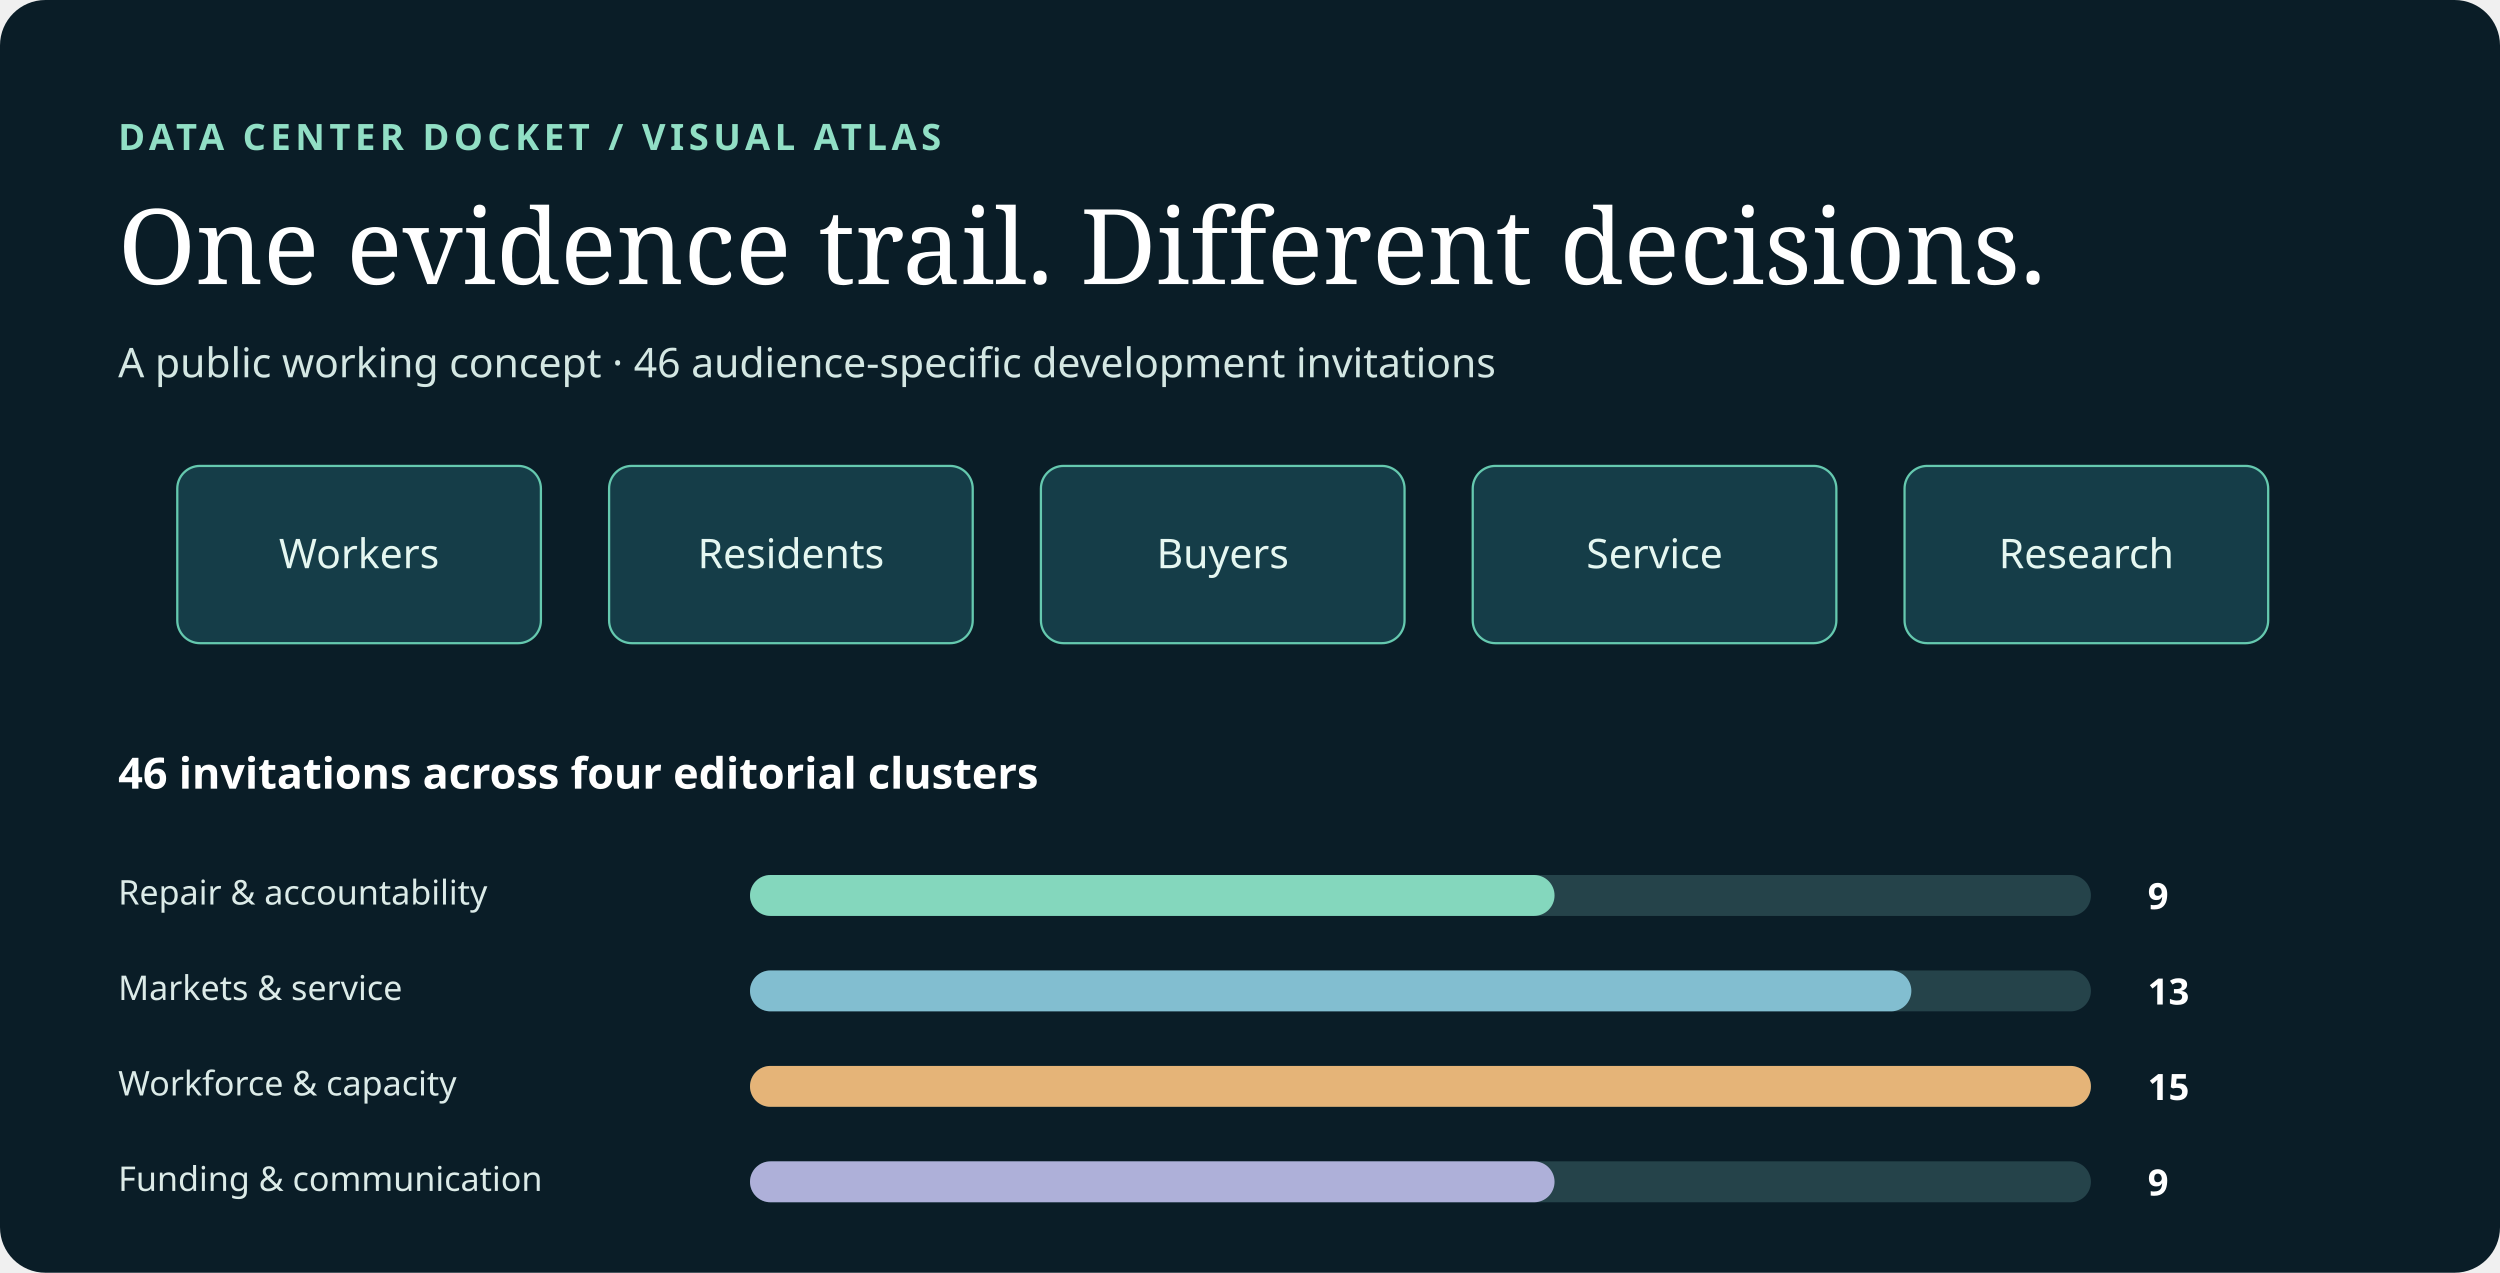
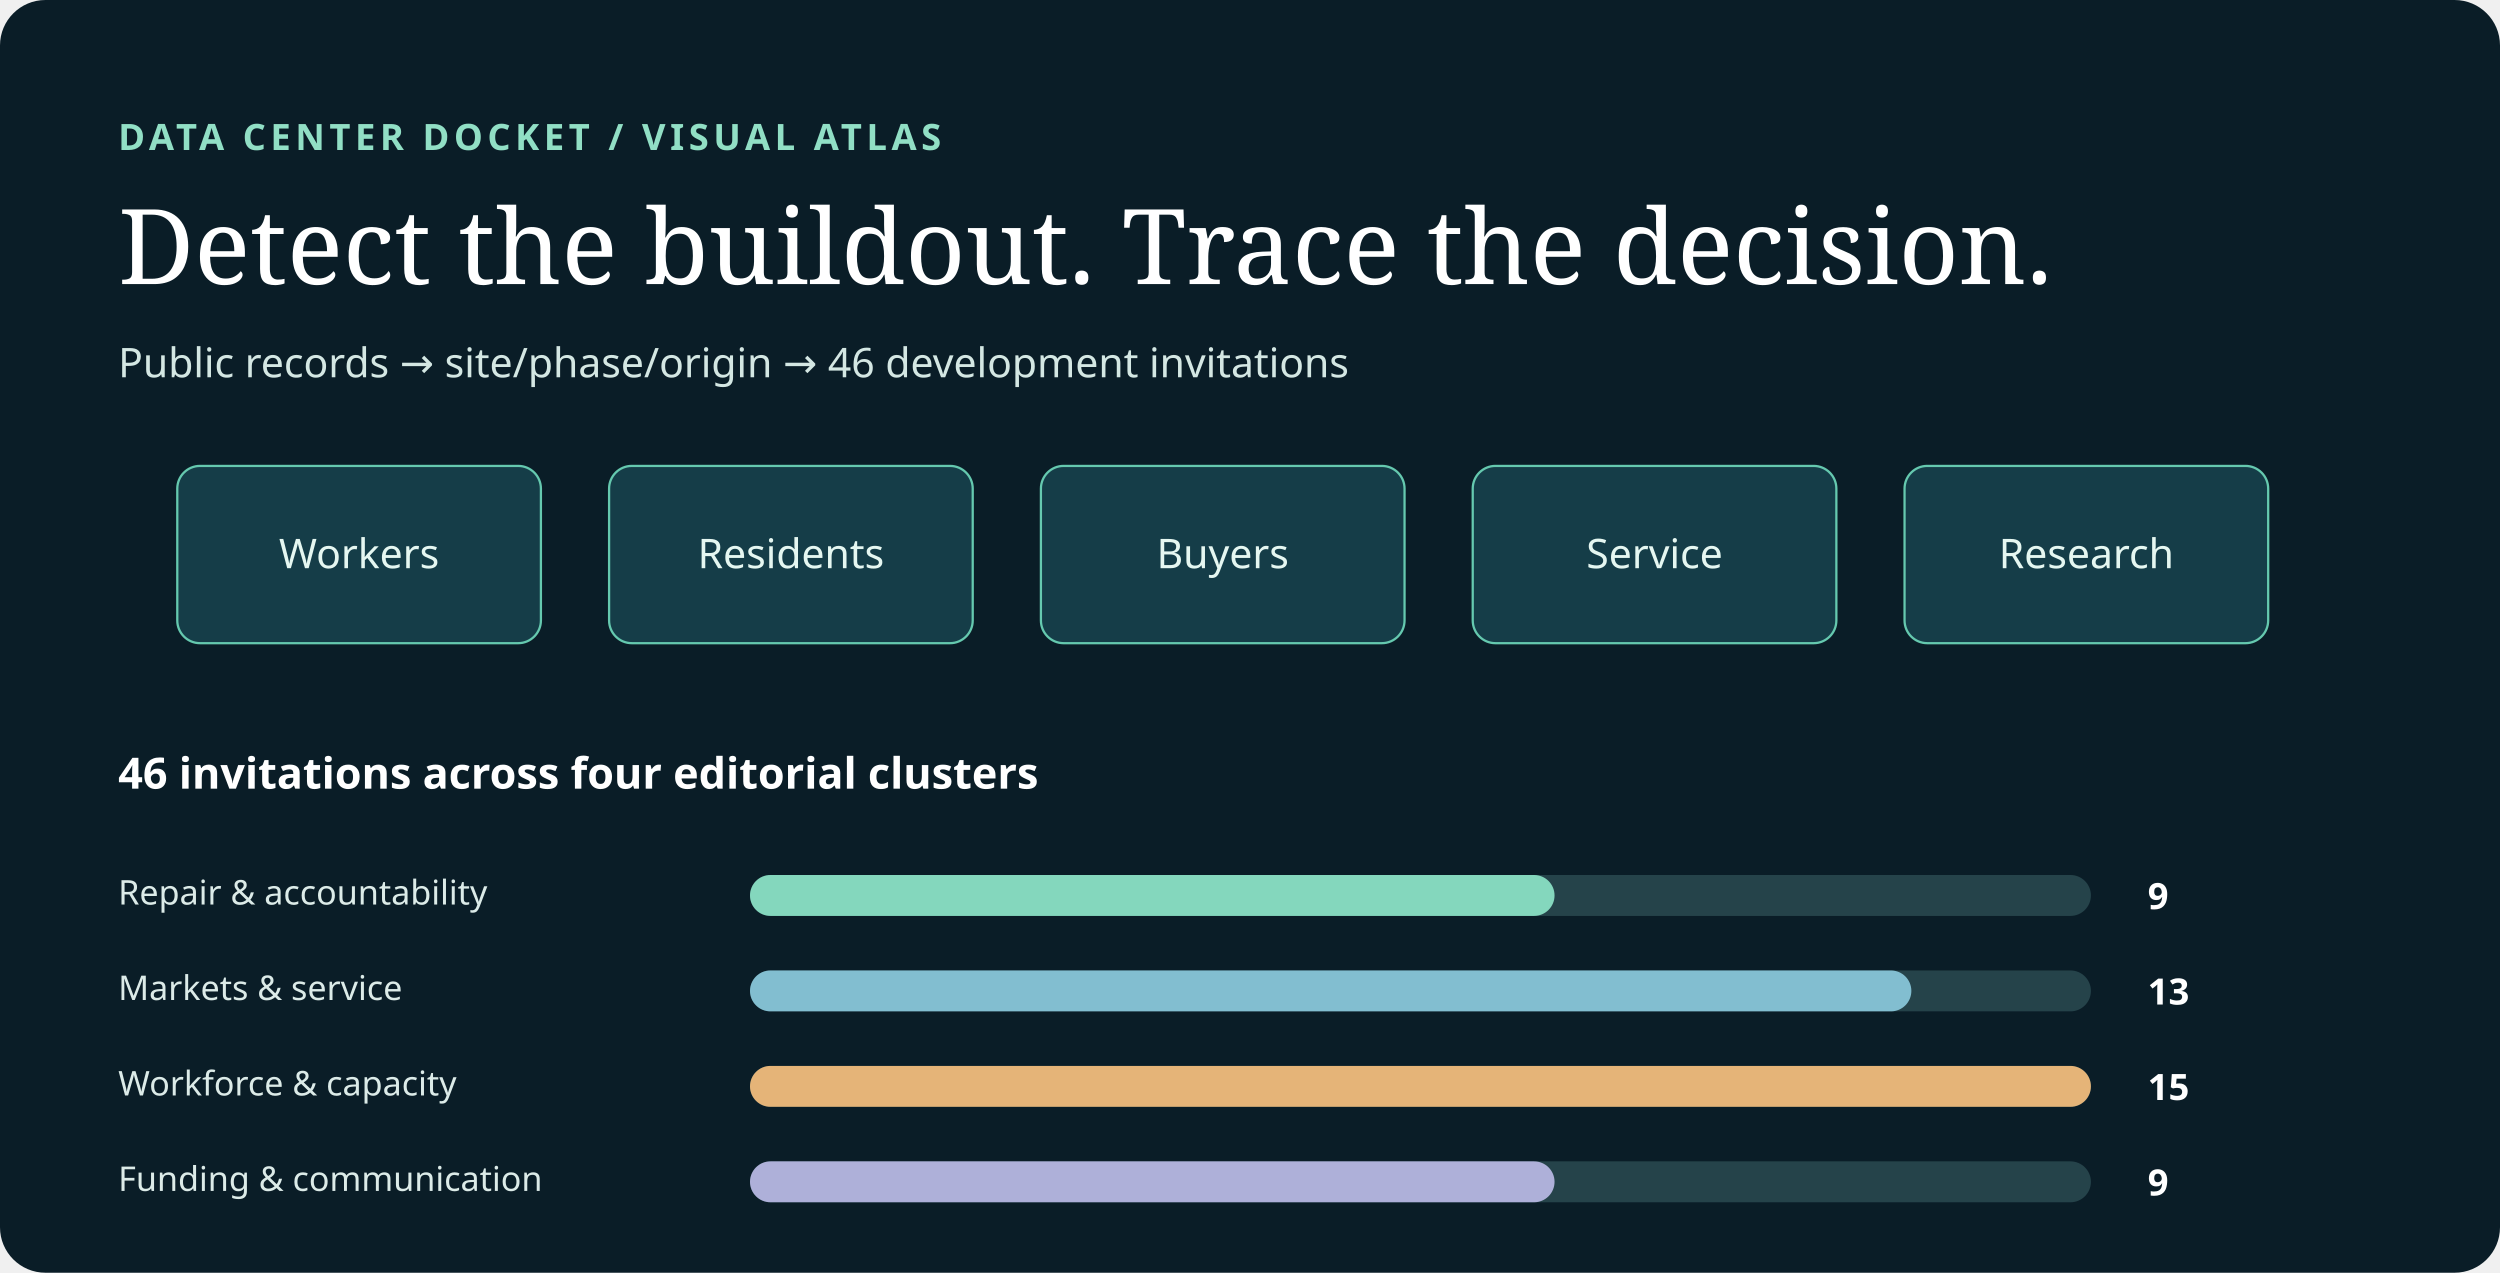
<svg xmlns="http://www.w3.org/2000/svg" width="1100" height="560" viewBox="0 0 1100 560" role="img" aria-labelledby="t d">
  <rect width="1100" height="560" rx="20" fill="#0a1d27" />
  <text x="52" y="66" fill="#91dfc5" font-size="16" font-family="system-ui" font-weight="700" letter-spacing="2">DATA CENTER DOCKET / VISUAL ATLAS</text>
-   <text x="52" y="125" fill="white" font-family="Georgia,serif" font-size="46">One evidence trail. Different decisions.</text>
-   <text x="52" y="166" fill="#d4e7e3" font-family="system-ui" font-size="18">A public working concept · 46 audience-specific development invitations</text>
+   <text x="52" y="125" fill="white" font-family="Georgia,serif" font-size="46">Detect the buildout. Trace the decision.</text>
+   <text x="52" y="166" fill="#d4e7e3" font-family="system-ui" font-size="18">Public records → site/phase/origin → 46 development invitations</text>
  <rect x="78" y="205" width="160" height="78" rx="10" fill="#153d48" stroke="#65c9af" />
  <text x="158" y="250" text-anchor="middle" fill="#e5f7f1" font-family="system-ui" font-size="18">Workers</text>
  <rect x="268" y="205" width="160" height="78" rx="10" fill="#153d48" stroke="#65c9af" />
  <text x="348" y="250" text-anchor="middle" fill="#e5f7f1" font-family="system-ui" font-size="18">Residents</text>
  <rect x="458" y="205" width="160" height="78" rx="10" fill="#153d48" stroke="#65c9af" />
  <text x="538" y="250" text-anchor="middle" fill="#e5f7f1" font-family="system-ui" font-size="18">Buyers</text>
  <rect x="648" y="205" width="160" height="78" rx="10" fill="#153d48" stroke="#65c9af" />
  <text x="728" y="250" text-anchor="middle" fill="#e5f7f1" font-family="system-ui" font-size="18">Service</text>
  <rect x="838" y="205" width="160" height="78" rx="10" fill="#153d48" stroke="#65c9af" />
  <text x="918" y="250" text-anchor="middle" fill="#e5f7f1" font-family="system-ui" font-size="18">Research</text>
  <text x="52" y="347" fill="white" font-family="system-ui" font-weight="700" font-size="19">46 invitations across four editorial clusters</text>
  <text x="52" y="398" fill="#dcebe8" font-family="system-ui" font-size="15">Repair &amp; accountability</text>
  <rect x="330" y="385" width="590" height="18" rx="9" fill="#25434a" />
  <rect x="330" y="385" width="354" height="18" rx="9" fill="#84d7bd" />
  <text x="945" y="400" fill="white" font-family="system-ui" font-size="16" font-weight="700">9</text>
  <text x="52" y="440" fill="#dcebe8" font-family="system-ui" font-size="15">Markets &amp; service</text>
  <rect x="330" y="427" width="590" height="18" rx="9" fill="#25434a" />
  <rect x="330" y="427" width="511" height="18" rx="9" fill="#82bed0" />
  <text x="945" y="442" fill="white" font-family="system-ui" font-size="16" font-weight="700">13</text>
  <text x="52" y="482" fill="#dcebe8" font-family="system-ui" font-size="15">Workforce &amp; capacity</text>
  <rect x="330" y="469" width="590" height="18" rx="9" fill="#25434a" />
  <rect x="330" y="469" width="590" height="18" rx="9" fill="#e5b478" />
  <text x="945" y="484" fill="white" font-family="system-ui" font-size="16" font-weight="700">15</text>
  <text x="52" y="524" fill="#dcebe8" font-family="system-ui" font-size="15">Funding &amp; communication</text>
  <rect x="330" y="511" width="590" height="18" rx="9" fill="#25434a" />
  <rect x="330" y="511" width="354" height="18" rx="9" fill="#aeb0d9" />
  <text x="945" y="526" fill="white" font-family="system-ui" font-size="16" font-weight="700">9</text>
</svg>
